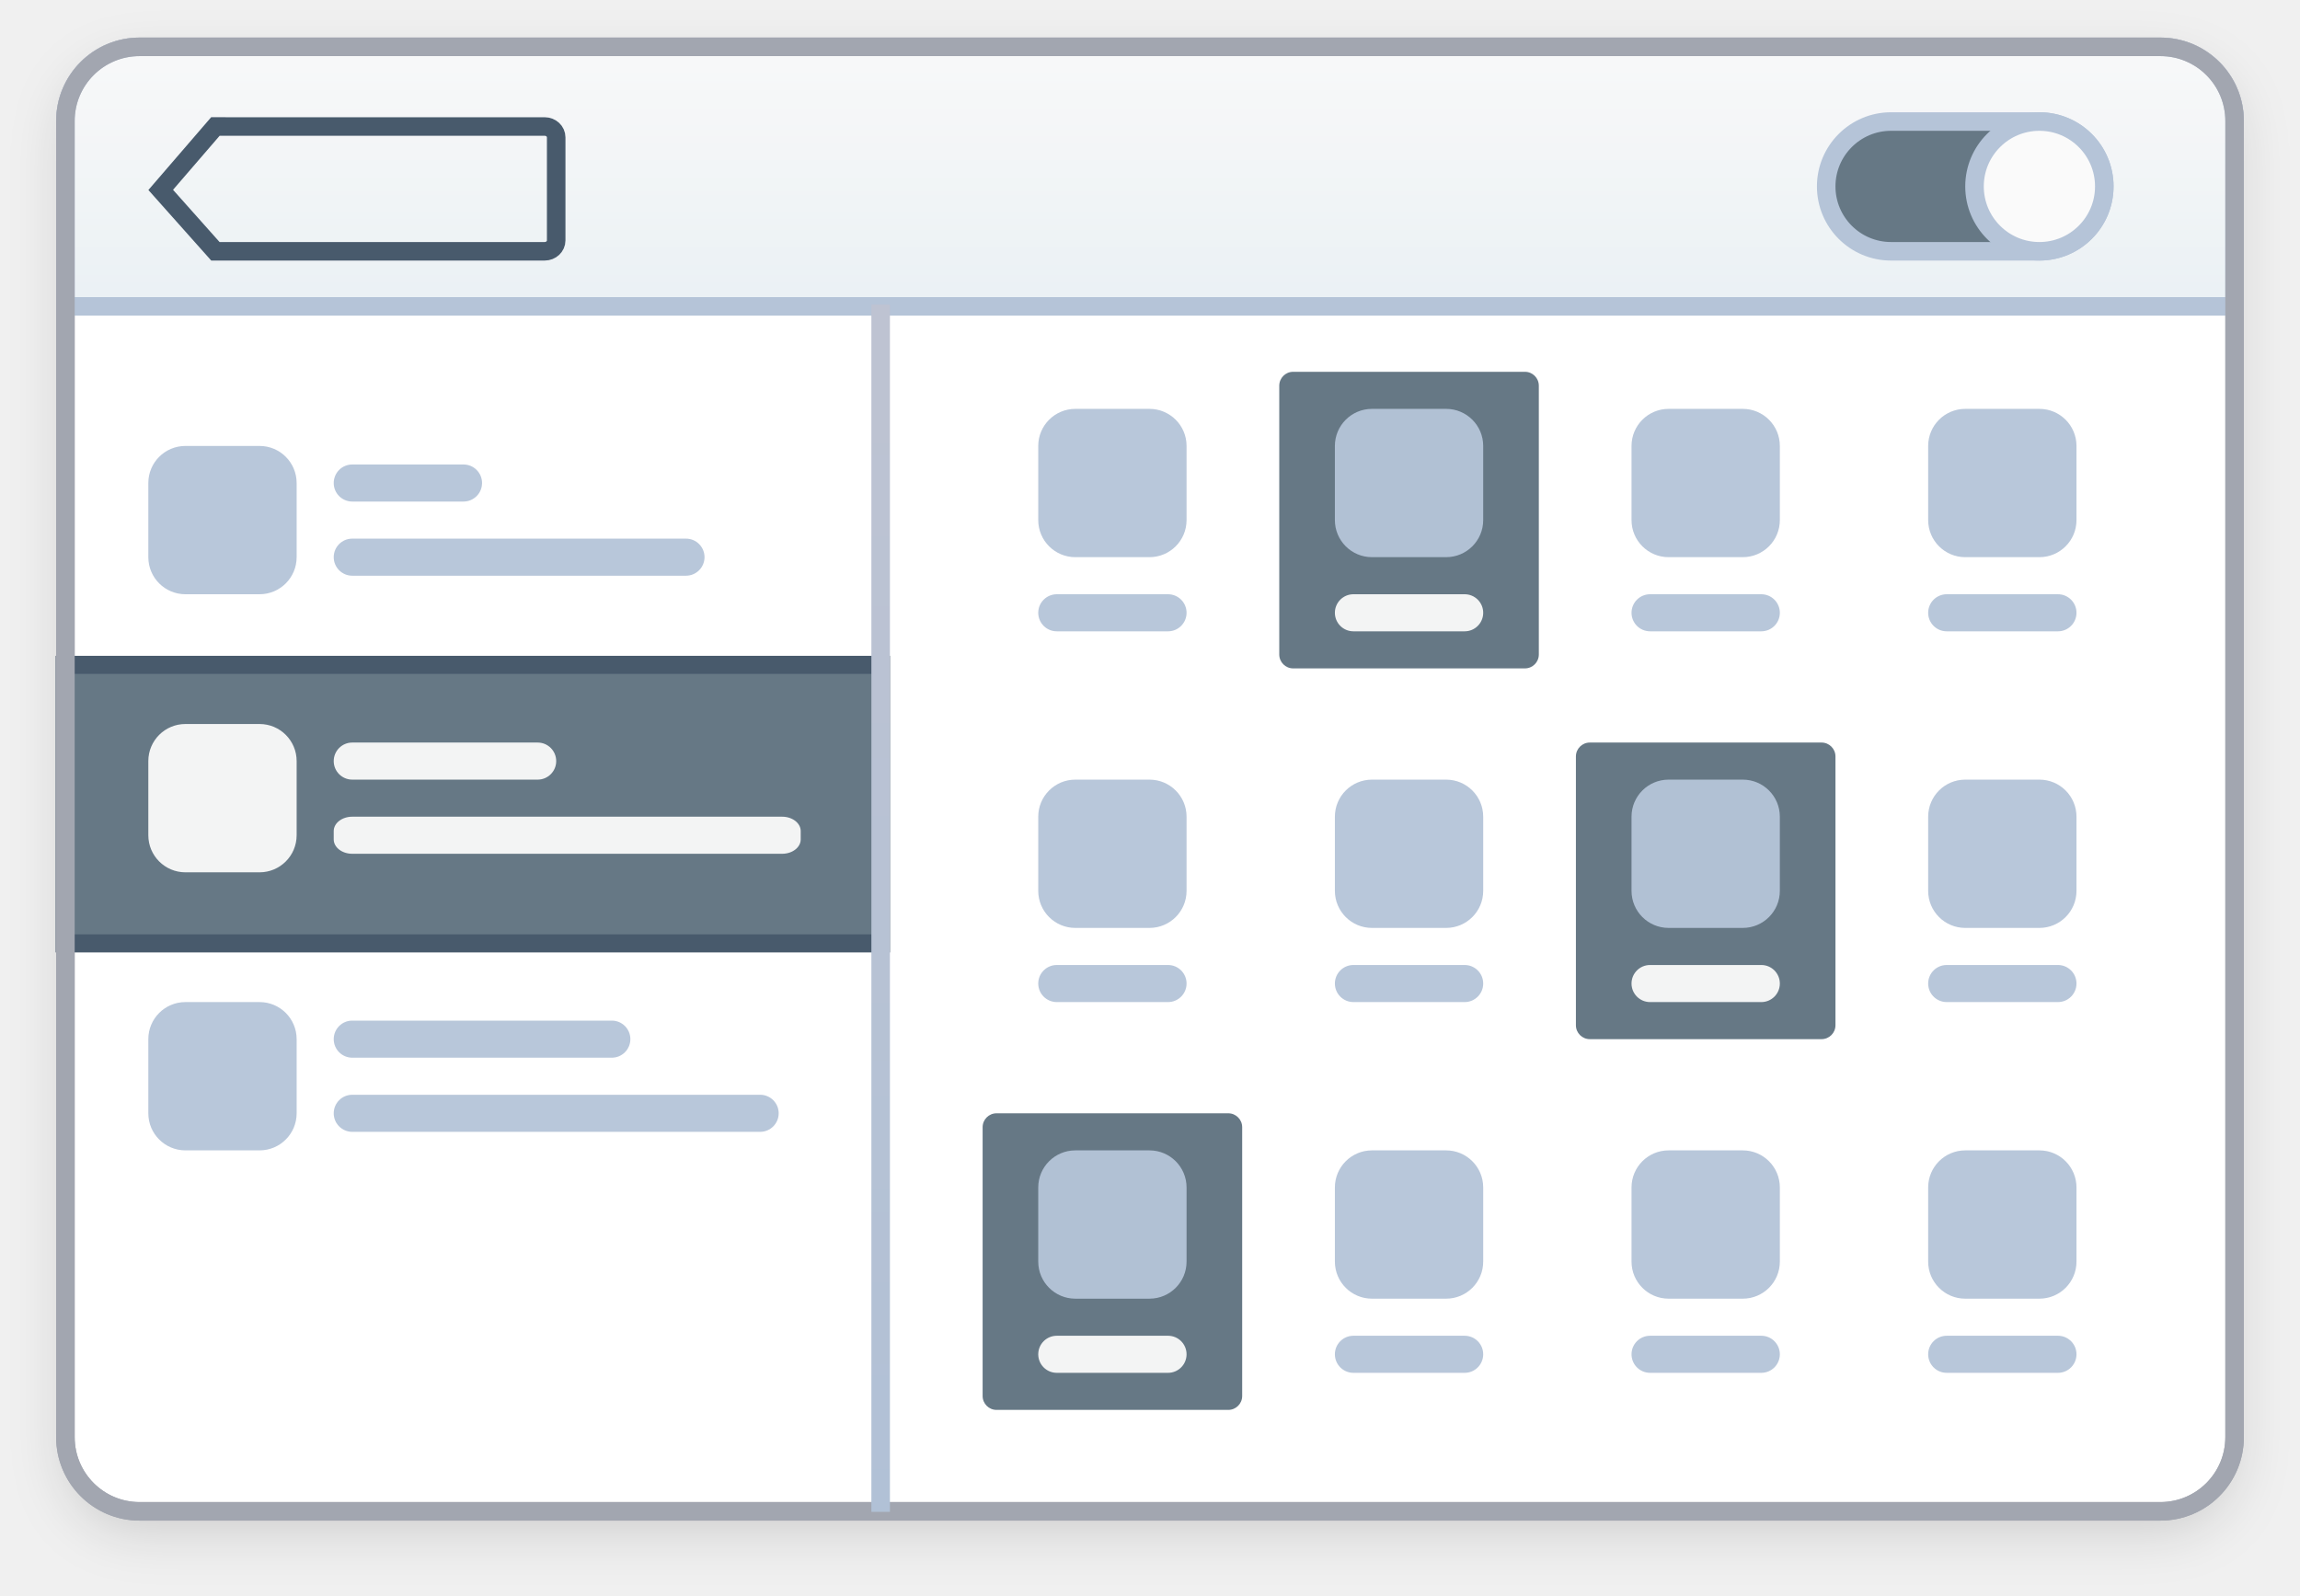
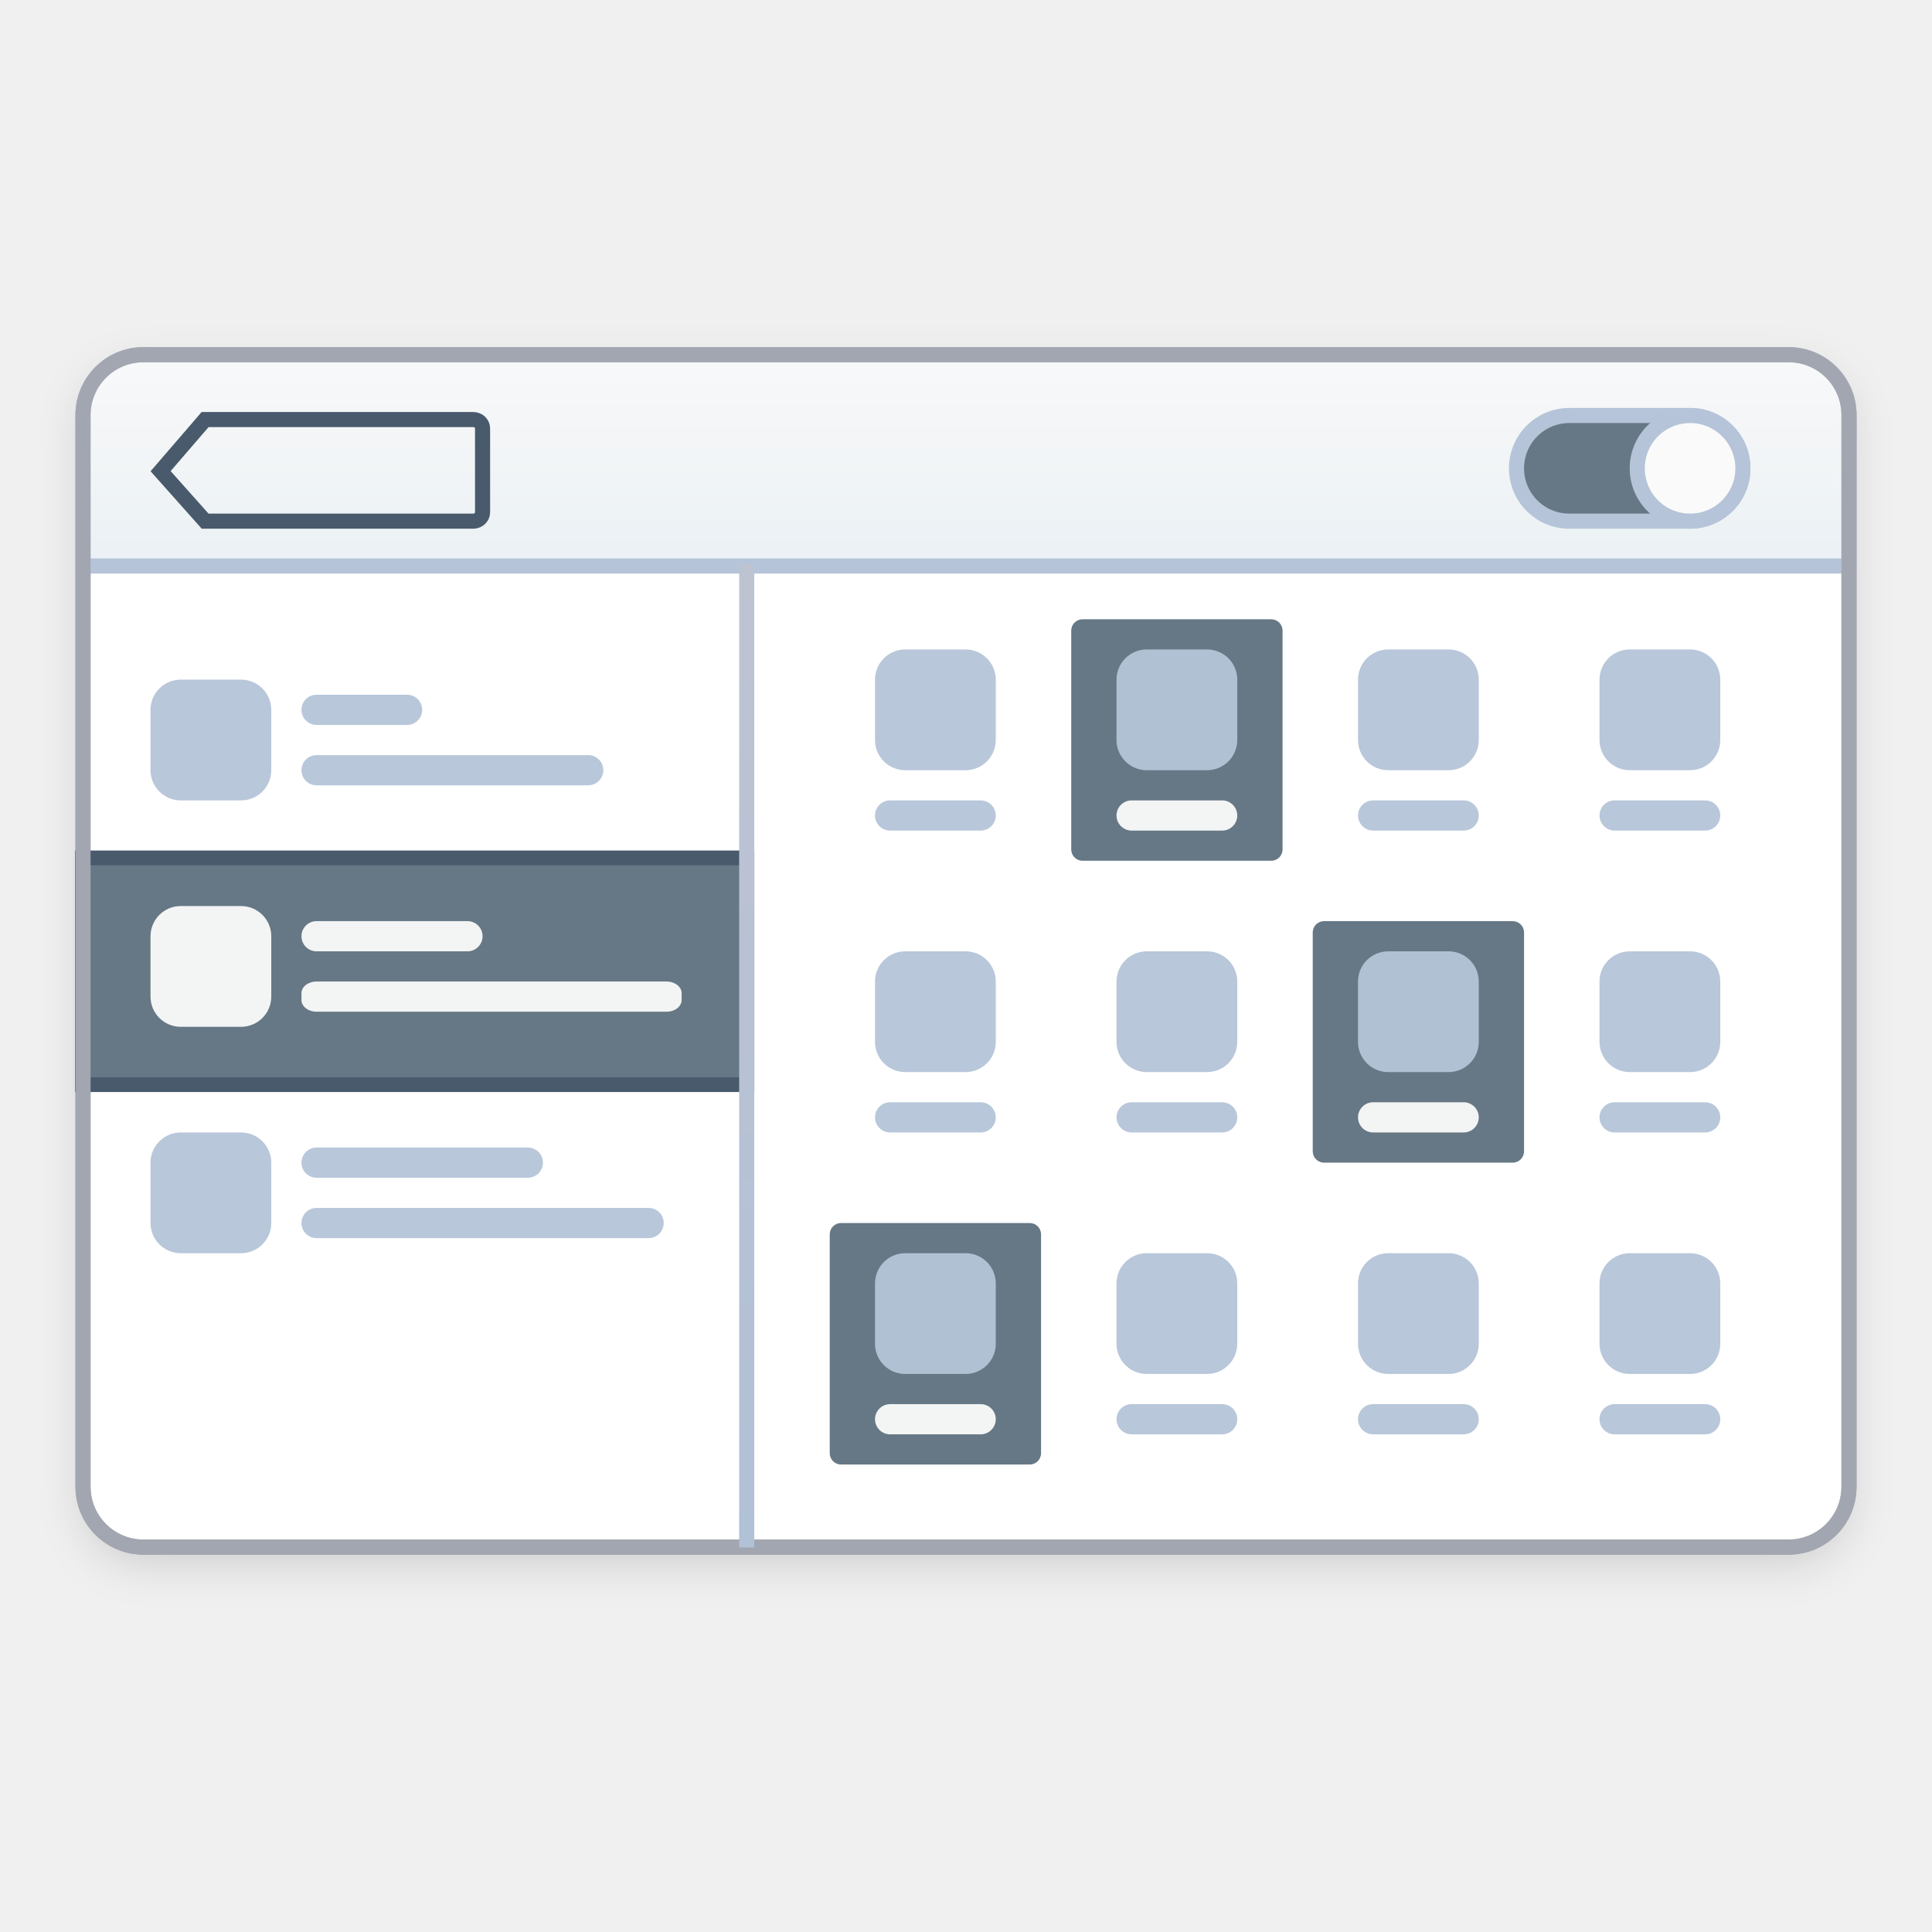
- <svg xmlns="http://www.w3.org/2000/svg" xmlns:xlink="http://www.w3.org/1999/xlink" version="1.1" id="svg4729" height="86.056" width="124.056">
+ <svg xmlns="http://www.w3.org/2000/svg" xmlns:xlink="http://www.w3.org/1999/xlink" version="1.1" id="svg4729" height="128" width="128">
  <defs id="defs4731">
    <linearGradient id="linearGradient5717">
      <stop id="stop5719" offset="0" style="stop-color:#fafafa;stop-opacity:1" />
      <stop id="stop5721" offset="1" style="stop-color:#e7eef3;stop-opacity:1;" />
    </linearGradient>
    <linearGradient id="linearGradient5709">
      <stop id="stop5711" offset="0" style="stop-color:#bec3d2;stop-opacity:1;" />
      <stop id="stop5713" offset="1" style="stop-color:#b1c1d6;stop-opacity:1;" />
    </linearGradient>
    <linearGradient y2="-266.543" x2="-200.293" y1="-321.396" x1="-200.293" gradientTransform="matrix(0.3311038,0,0,0.3272737,484.4913,490.8466)" gradientUnits="userSpaceOnUse" id="linearGradient9688" xlink:href="#linearGradient5717" />
    <linearGradient y2="-274.674" x2="-320.872" y1="-327.281" x1="-320.872" gradientTransform="matrix(0.3311038,0,0,0.3272737,484.4913,490.8466)" gradientUnits="userSpaceOnUse" id="linearGradient9690" xlink:href="#linearGradient5709" />
-     <filter id="filter5705" color-interpolation-filters="sRGB">
+     <filter id="filter5705" style="color-interpolation-filters:sRGB">
      <feGaussianBlur id="feGaussianBlur5707" stdDeviation="1.47" />
    </filter>
    <linearGradient id="linearGradient5709-7-1">
      <stop id="stop5711-8-0" offset="0" style="stop-color:#bec3d2;stop-opacity:1;" />
      <stop id="stop5713-2-3" offset="1" style="stop-color:#b1c1d6;stop-opacity:1;" />
    </linearGradient>
    <linearGradient gradientTransform="translate(-0.25)" gradientUnits="userSpaceOnUse" y2="466.803" x2="408.466" y1="401.428" x1="408.466" id="linearGradient892" xlink:href="#linearGradient5709-7-1" />
  </defs>
-   <g transform="translate(-360.2158,-385.0599)" id="layer1">
+   <g transform="translate(-358.2438,-364.0879)" id="layer1">
    <g style="fill:#b5c4d8;fill-opacity:1" transform="matrix(0.7333333,0,0,0.7333333,448.9602,386.1546)" id="g4290">
-       <g transform="translate(-333.0002,430)" id="layer10" style="fill:#b5c4d8;fill-opacity:1;display:inline" />
-       <g transform="translate(-333.0002,430)" id="layer13" style="fill:#b5c4d8;fill-opacity:1;display:inline" />
+       <g transform="translate(-333.0002,430)" id="layer10" style="display:inline;fill:#b5c4d8;fill-opacity:1" />
+       <g transform="translate(-333.0002,430)" id="layer13" style="display:inline;fill:#b5c4d8;fill-opacity:1" />
      <g style="fill:#b5c4d8;fill-opacity:1" transform="translate(-333.0002,430)" id="layer14" />
-       <g transform="translate(-333.0002,430)" id="layer15" style="fill:#b5c4d8;fill-opacity:1;display:inline" />
-       <g transform="translate(-333.0002,430)" id="g71291" style="fill:#b5c4d8;fill-opacity:1;display:inline" />
-       <g transform="translate(-333.0002,430)" id="g4953" style="fill:#b5c4d8;fill-opacity:1;display:inline" />
-       <g transform="translate(-333.0002,430)" id="layer12" style="fill:#b5c4d8;fill-opacity:1;display:inline" />
+       <g transform="translate(-333.0002,430)" id="layer15" style="display:inline;fill:#b5c4d8;fill-opacity:1" />
+       <g transform="translate(-333.0002,430)" id="g71291" style="display:inline;fill:#b5c4d8;fill-opacity:1" />
+       <g transform="translate(-333.0002,430)" id="g4953" style="display:inline;fill:#b5c4d8;fill-opacity:1" />
+       <g transform="translate(-333.0002,430)" id="layer12" style="display:inline;fill:#b5c4d8;fill-opacity:1" />
    </g>
    <g id="g1104">
-       <rect style="opacity:0.15;color:#000000;fill:#000000;fill-opacity:1;fill-rule:nonzero;stroke:none;stroke-width:1;marker:none;visibility:visible;display:inline;overflow:visible;filter:url(#filter5705);enable-background:accumulate" id="rect4888-5" width="117" height="79" x="363.744" y="388.588" rx="4" ry="4" />
-       <rect style="color:#000000;fill:#ffffff;fill-opacity:1;fill-rule:nonzero;stroke:#a2a6b0;stroke-width:1;stroke-linecap:round;stroke-linejoin:round;stroke-miterlimit:4;stroke-opacity:1;stroke-dasharray:none;stroke-dashoffset:0;marker:none;visibility:visible;display:inline;overflow:visible;enable-background:accumulate" id="rect4888" width="117" height="79" x="363.744" y="387.588" rx="4" ry="4" />
+       <rect style="color:#000000;display:inline;overflow:visible;visibility:visible;opacity:0.15;fill:#000000;fill-opacity:1;fill-rule:nonzero;stroke:none;stroke-width:1;marker:none;filter:url(#filter5705);enable-background:accumulate" id="rect4888-5" width="117" height="79" x="363.744" y="388.588" rx="4" ry="4" />
+       <rect style="color:#000000;display:inline;overflow:visible;visibility:visible;fill:#ffffff;fill-opacity:1;fill-rule:nonzero;stroke:#a2a6b0;stroke-width:1;stroke-linecap:round;stroke-linejoin:round;stroke-miterlimit:4;stroke-dasharray:none;stroke-dashoffset:0;stroke-opacity:1;marker:none;enable-background:accumulate" id="rect4888" width="117" height="79" x="363.744" y="387.588" rx="4" ry="4" />
      <rect style="opacity:1;fill:#667885;fill-opacity:1;stroke:#485a6c;stroke-width:0.975" id="rect894" width="44.025" height="15.025" x="363.707" y="420.925" rx="0" ry="0" />
-       <path style="opacity:0.95;color:#000000;fill:url(#linearGradient9688);fill-opacity:1;fill-rule:nonzero;stroke:url(#linearGradient9690);stroke-width:1;stroke-linecap:butt;stroke-linejoin:miter;stroke-miterlimit:4;stroke-opacity:1;stroke-dasharray:none;stroke-dashoffset:0;marker:none;visibility:visible;display:inline;overflow:visible;enable-background:accumulate" d="m 367.744,387.588 c -2.216,0 -4,1.784 -4,4 l 0,10 117,0 0,-10 c 0,-2.216 -1.784,-4 -4,-4 z" id="rect4888-4" />
+       <path style="color:#000000;display:inline;overflow:visible;visibility:visible;opacity:0.95;fill:url(#linearGradient9688);fill-opacity:1;fill-rule:nonzero;stroke:url(#linearGradient9690);stroke-width:1;stroke-linecap:butt;stroke-linejoin:miter;stroke-miterlimit:4;stroke-dasharray:none;stroke-dashoffset:0;stroke-opacity:1;marker:none;enable-background:accumulate" d="m 367.744,387.588 c -2.216,0 -4,1.784 -4,4 v 10 h 117 v -10 c 0,-2.216 -1.784,-4 -4,-4 z" id="rect4888-4" />
      <rect style="opacity:1;fill:#667885;fill-opacity:1;stroke:none;stroke-width:1" id="rect986" width="14" height="16" x="429.216" y="405.116" rx="0.75" ry="0.75" />
-       <rect style="color:#000000;fill:none;stroke:#a2a6b0;stroke-width:1;stroke-linecap:round;stroke-linejoin:round;stroke-miterlimit:4;stroke-opacity:1;stroke-dasharray:none;stroke-dashoffset:0;marker:none;visibility:visible;display:inline;overflow:visible;enable-background:accumulate" id="rect4888-0" width="117" height="79" x="363.744" y="387.588" rx="4" ry="4" />
+       <rect style="color:#000000;display:inline;overflow:visible;visibility:visible;fill:none;stroke:#a2a6b0;stroke-width:1;stroke-linecap:round;stroke-linejoin:round;stroke-miterlimit:4;stroke-dasharray:none;stroke-dashoffset:0;stroke-opacity:1;marker:none;enable-background:accumulate" id="rect4888-0" width="117" height="79" x="363.744" y="387.588" rx="4" ry="4" />
      <path style="fill:none;stroke:url(#linearGradient892);stroke-width:1px;stroke-linecap:butt;stroke-linejoin:miter;stroke-opacity:1" d="m 407.716,401.491 v 65.125" id="path884" />
      <rect ry="2" rx="2" y="409.116" x="368.216" height="8" width="8" id="rect866" style="color:#000000;display:inline;overflow:visible;visibility:visible;opacity:0.95;fill:#b5c4d8;fill-opacity:1;fill-rule:nonzero;stroke:none;stroke-width:0.733;marker:none;enable-background:accumulate" />
      <rect ry="1" rx="1" y="414.116" x="378.216" height="2" width="20" id="rect868" style="color:#000000;display:inline;overflow:visible;visibility:visible;opacity:0.95;fill:#b5c4d8;fill-opacity:1;fill-rule:nonzero;stroke:none;stroke-width:0.733;marker:none;enable-background:accumulate" />
      <rect ry="1" rx="1" y="410.116" x="378.216" height="2" width="8" id="rect870" style="color:#000000;display:inline;overflow:visible;visibility:visible;opacity:0.95;fill:#b5c4d8;fill-opacity:1;fill-rule:nonzero;stroke:none;stroke-width:0.733;marker:none;enable-background:accumulate" />
      <rect ry="2" rx="2" y="439.116" x="368.216" height="8" width="8" id="rect872" style="color:#000000;display:inline;overflow:visible;visibility:visible;opacity:0.95;fill:#b5c4d8;fill-opacity:1;fill-rule:nonzero;stroke:none;stroke-width:0.733;marker:none;enable-background:accumulate" />
      <rect ry="1" rx="1" y="444.116" x="378.216" height="2" width="24" id="rect874" style="color:#000000;display:inline;overflow:visible;visibility:visible;opacity:0.95;fill:#b5c4d8;fill-opacity:1;fill-rule:nonzero;stroke:none;stroke-width:0.733;marker:none;enable-background:accumulate" />
      <rect ry="1" rx="1" y="440.116" x="378.216" height="2" width="16" id="rect876" style="color:#000000;display:inline;overflow:visible;visibility:visible;opacity:0.95;fill:#b5c4d8;fill-opacity:1;fill-rule:nonzero;stroke:none;stroke-width:0.733;marker:none;enable-background:accumulate" />
      <rect ry="2" rx="2" y="424.116" x="368.216" height="8" width="8" id="rect878" style="color:#000000;display:inline;overflow:visible;visibility:visible;opacity:0.95;fill:#fafafa;fill-opacity:1;fill-rule:nonzero;stroke:none;stroke-width:0.733;marker:none;enable-background:accumulate" />
      <rect ry="0.775" rx="1" y="429.116" x="378.216" height="2" width="25.188" id="rect880" style="color:#000000;display:inline;overflow:visible;visibility:visible;opacity:0.95;fill:#fafafa;fill-opacity:1;fill-rule:nonzero;stroke:none;stroke-width:0.733;marker:none;enable-background:accumulate" />
      <rect ry="1" rx="1" y="425.116" x="378.216" height="2" width="12" id="rect882" style="color:#000000;display:inline;overflow:visible;visibility:visible;opacity:0.95;fill:#fafafa;fill-opacity:1;fill-rule:nonzero;stroke:none;stroke-width:0.733;marker:none;enable-background:accumulate" />
      <g id="g906">
        <rect ry="2" rx="2" y="407.116" x="416.216" height="8" width="8" id="rect896" style="color:#000000;display:inline;overflow:visible;visibility:visible;opacity:0.95;fill:#b5c4d8;fill-opacity:1;fill-rule:nonzero;stroke:none;stroke-width:0.733;marker:none;enable-background:accumulate" />
        <rect ry="1" rx="1" y="417.116" x="416.216" height="2" width="8" id="rect898" style="color:#000000;display:inline;overflow:visible;visibility:visible;opacity:0.95;fill:#b5c4d8;fill-opacity:1;fill-rule:nonzero;stroke:none;stroke-width:0.733;marker:none;enable-background:accumulate" />
      </g>
      <g id="g912" transform="translate(16)">
        <rect style="color:#000000;display:inline;overflow:visible;visibility:visible;opacity:0.95;fill:#b5c4d8;fill-opacity:1;fill-rule:nonzero;stroke:none;stroke-width:0.733;marker:none;enable-background:accumulate" id="rect908" width="8" height="8" x="416.216" y="407.116" rx="2" ry="2" />
        <rect style="color:#000000;display:inline;overflow:visible;visibility:visible;opacity:0.95;fill:#fafafa;fill-opacity:1;fill-rule:nonzero;stroke:none;stroke-width:0.733;marker:none;enable-background:accumulate" id="rect910" width="8" height="2" x="416.216" y="417.116" rx="1" ry="1" />
      </g>
      <g transform="translate(32.00001)" id="g918">
        <rect ry="2" rx="2" y="407.116" x="416.216" height="8" width="8" id="rect914" style="color:#000000;display:inline;overflow:visible;visibility:visible;opacity:0.95;fill:#b5c4d8;fill-opacity:1;fill-rule:nonzero;stroke:none;stroke-width:0.733;marker:none;enable-background:accumulate" />
        <rect ry="1" rx="1" y="417.116" x="416.216" height="2" width="8" id="rect916" style="color:#000000;display:inline;overflow:visible;visibility:visible;opacity:0.95;fill:#b5c4d8;fill-opacity:1;fill-rule:nonzero;stroke:none;stroke-width:0.733;marker:none;enable-background:accumulate" />
      </g>
      <g id="g924" transform="translate(48.00001)">
        <rect style="color:#000000;display:inline;overflow:visible;visibility:visible;opacity:0.95;fill:#b5c4d8;fill-opacity:1;fill-rule:nonzero;stroke:none;stroke-width:0.733;marker:none;enable-background:accumulate" id="rect920" width="8" height="8" x="416.216" y="407.116" rx="2" ry="2" />
        <rect style="color:#000000;display:inline;overflow:visible;visibility:visible;opacity:0.95;fill:#b5c4d8;fill-opacity:1;fill-rule:nonzero;stroke:none;stroke-width:0.733;marker:none;enable-background:accumulate" id="rect922" width="8" height="2" x="416.216" y="417.116" rx="1" ry="1" />
      </g>
      <g id="g936" transform="translate(0,20.00001)">
        <rect style="color:#000000;display:inline;overflow:visible;visibility:visible;opacity:0.95;fill:#b5c4d8;fill-opacity:1;fill-rule:nonzero;stroke:none;stroke-width:0.733;marker:none;enable-background:accumulate" id="rect932" width="8" height="8" x="416.216" y="407.116" rx="2" ry="2" />
        <rect style="color:#000000;display:inline;overflow:visible;visibility:visible;opacity:0.95;fill:#b5c4d8;fill-opacity:1;fill-rule:nonzero;stroke:none;stroke-width:0.733;marker:none;enable-background:accumulate" id="rect934" width="8" height="2" x="416.216" y="417.116" rx="1" ry="1" />
      </g>
      <g transform="translate(16,20.00001)" id="g942">
        <rect ry="2" rx="2" y="407.116" x="416.216" height="8" width="8" id="rect938" style="color:#000000;display:inline;overflow:visible;visibility:visible;opacity:0.95;fill:#b5c4d8;fill-opacity:1;fill-rule:nonzero;stroke:none;stroke-width:0.733;marker:none;enable-background:accumulate" />
        <rect ry="1" rx="1" y="417.116" x="416.216" height="2" width="8" id="rect940" style="color:#000000;display:inline;overflow:visible;visibility:visible;opacity:0.95;fill:#b5c4d8;fill-opacity:1;fill-rule:nonzero;stroke:none;stroke-width:0.733;marker:none;enable-background:accumulate" />
      </g>
      <rect ry="0.75" rx="0.75" y="425.116" x="445.216" height="16" width="14" id="rect988" style="opacity:1;fill:#667885;fill-opacity:1;stroke:none;stroke-width:1" />
      <g id="g948" transform="translate(32.00001,20.00001)">
        <rect style="color:#000000;display:inline;overflow:visible;visibility:visible;opacity:0.95;fill:#b5c4d8;fill-opacity:1;fill-rule:nonzero;stroke:none;stroke-width:0.733;marker:none;enable-background:accumulate" id="rect944" width="8" height="8" x="416.216" y="407.116" rx="2" ry="2" />
        <rect style="color:#000000;display:inline;overflow:visible;visibility:visible;opacity:0.95;fill:#fafafa;fill-opacity:1;fill-rule:nonzero;stroke:none;stroke-width:0.733;marker:none;enable-background:accumulate" id="rect946" width="8" height="2" x="416.216" y="417.116" rx="1" ry="1" />
      </g>
      <g transform="translate(48.00001,20.00001)" id="g954">
        <rect ry="2" rx="2" y="407.116" x="416.216" height="8" width="8" id="rect950" style="color:#000000;display:inline;overflow:visible;visibility:visible;opacity:0.95;fill:#b5c4d8;fill-opacity:1;fill-rule:nonzero;stroke:none;stroke-width:0.733;marker:none;enable-background:accumulate" />
        <rect ry="1" rx="1" y="417.116" x="416.216" height="2" width="8" id="rect952" style="color:#000000;display:inline;overflow:visible;visibility:visible;opacity:0.95;fill:#b5c4d8;fill-opacity:1;fill-rule:nonzero;stroke:none;stroke-width:0.733;marker:none;enable-background:accumulate" />
      </g>
      <rect style="opacity:1;fill:#667885;fill-opacity:1;stroke:none;stroke-width:1" id="rect990" width="14" height="16" x="413.216" y="445.116" rx="0.75" ry="0.75" />
      <g transform="translate(0,40.00001)" id="g960">
        <rect ry="2" rx="2" y="407.116" x="416.216" height="8" width="8" id="rect956" style="color:#000000;display:inline;overflow:visible;visibility:visible;opacity:0.95;fill:#b5c4d8;fill-opacity:1;fill-rule:nonzero;stroke:none;stroke-width:0.733;marker:none;enable-background:accumulate" />
        <rect ry="1" rx="1" y="417.116" x="416.216" height="2" width="8" id="rect958" style="color:#000000;display:inline;overflow:visible;visibility:visible;opacity:0.95;fill:#fafafa;fill-opacity:1;fill-rule:nonzero;stroke:none;stroke-width:0.733;marker:none;enable-background:accumulate" />
      </g>
      <g id="g966" transform="translate(16,40.00001)">
        <rect style="color:#000000;display:inline;overflow:visible;visibility:visible;opacity:0.95;fill:#b5c4d8;fill-opacity:1;fill-rule:nonzero;stroke:none;stroke-width:0.733;marker:none;enable-background:accumulate" id="rect962" width="8" height="8" x="416.216" y="407.116" rx="2" ry="2" />
        <rect style="color:#000000;display:inline;overflow:visible;visibility:visible;opacity:0.95;fill:#b5c4d8;fill-opacity:1;fill-rule:nonzero;stroke:none;stroke-width:0.733;marker:none;enable-background:accumulate" id="rect964" width="8" height="2" x="416.216" y="417.116" rx="1" ry="1" />
      </g>
      <g transform="translate(32.00001,40.00001)" id="g972">
        <rect ry="2" rx="2" y="407.116" x="416.216" height="8" width="8" id="rect968" style="color:#000000;display:inline;overflow:visible;visibility:visible;opacity:0.95;fill:#b5c4d8;fill-opacity:1;fill-rule:nonzero;stroke:none;stroke-width:0.733;marker:none;enable-background:accumulate" />
        <rect ry="1" rx="1" y="417.116" x="416.216" height="2" width="8" id="rect970" style="color:#000000;display:inline;overflow:visible;visibility:visible;opacity:0.95;fill:#b5c4d8;fill-opacity:1;fill-rule:nonzero;stroke:none;stroke-width:0.733;marker:none;enable-background:accumulate" />
      </g>
      <g id="g978" transform="translate(48.00001,40.00001)">
        <rect style="color:#000000;display:inline;overflow:visible;visibility:visible;opacity:0.95;fill:#b5c4d8;fill-opacity:1;fill-rule:nonzero;stroke:none;stroke-width:0.733;marker:none;enable-background:accumulate" id="rect974" width="8" height="8" x="416.216" y="407.116" rx="2" ry="2" />
        <rect style="color:#000000;display:inline;overflow:visible;visibility:visible;opacity:0.95;fill:#b5c4d8;fill-opacity:1;fill-rule:nonzero;stroke:none;stroke-width:0.733;marker:none;enable-background:accumulate" id="rect976" width="8" height="2" x="416.216" y="417.116" rx="1" ry="1" />
      </g>
      <rect style="opacity:1;fill:#667885;fill-opacity:1;stroke:#b5c4d8;stroke-width:1" id="rect980" width="15" height="7" x="458.716" y="391.616" rx="3.5" ry="3.5" />
      <circle style="opacity:1;fill:#fafafa;fill-opacity:1;stroke:#b5c4d8;stroke-width:1" id="path984" cx="470.216" cy="395.116" r="3.5" />
      <path d="m 371.834,391.883 -2.95,3.421 2.95,3.312 h 1.324 16.434 c 0.345,0 0.623,-0.261 0.623,-0.585 v -5.562 c 0,-0.324 -0.278,-0.585 -0.623,-0.585 h -16.385 z" id="rect6132-8-2-8-0-0-0-50-8-6-0-7-1-5-8-0-6-4" style="color:#000000;clip-rule:nonzero;display:inline;overflow:visible;visibility:visible;opacity:1;isolation:auto;mix-blend-mode:normal;color-interpolation:sRGB;color-interpolation-filters:linearRGB;solid-color:#000000;solid-opacity:1;fill:none;fill-opacity:1;fill-rule:nonzero;stroke:#485a6c;stroke-width:1;stroke-linecap:butt;stroke-linejoin:miter;stroke-miterlimit:4;stroke-dasharray:none;stroke-dashoffset:0;stroke-opacity:1;marker:none;color-rendering:auto;image-rendering:auto;shape-rendering:auto;text-rendering:auto;enable-background:accumulate" />
    </g>
  </g>
</svg>
